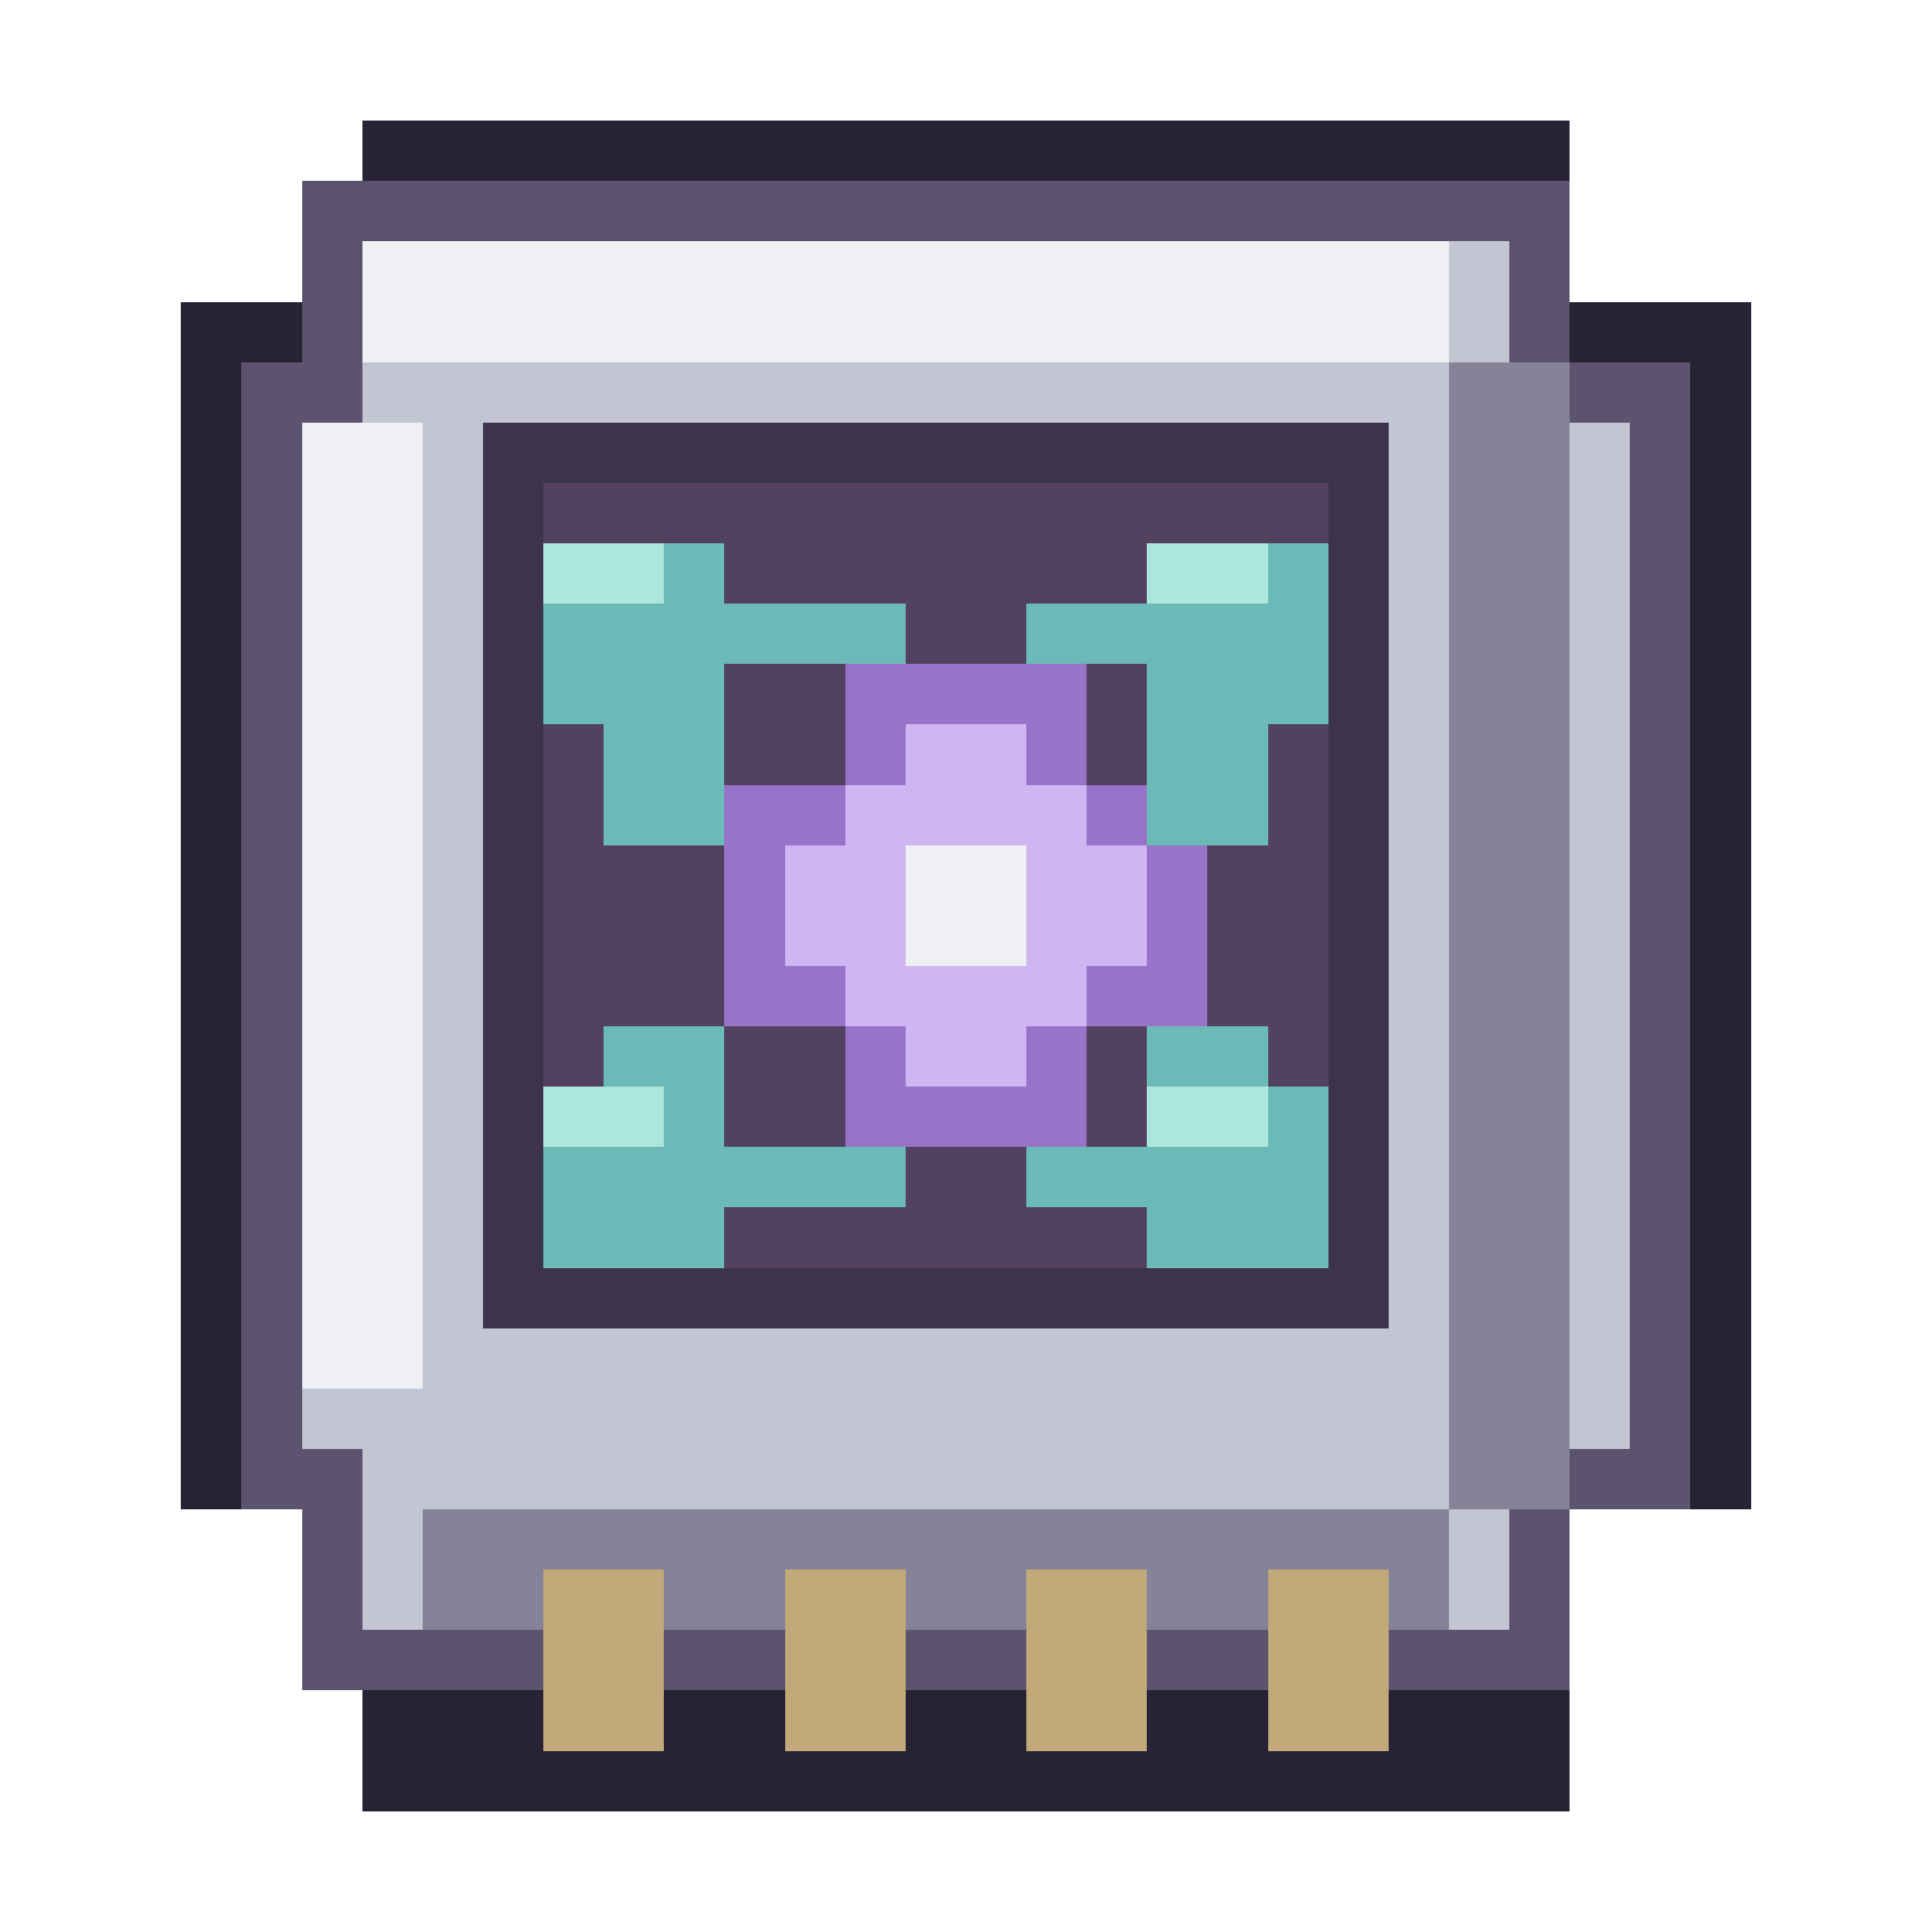
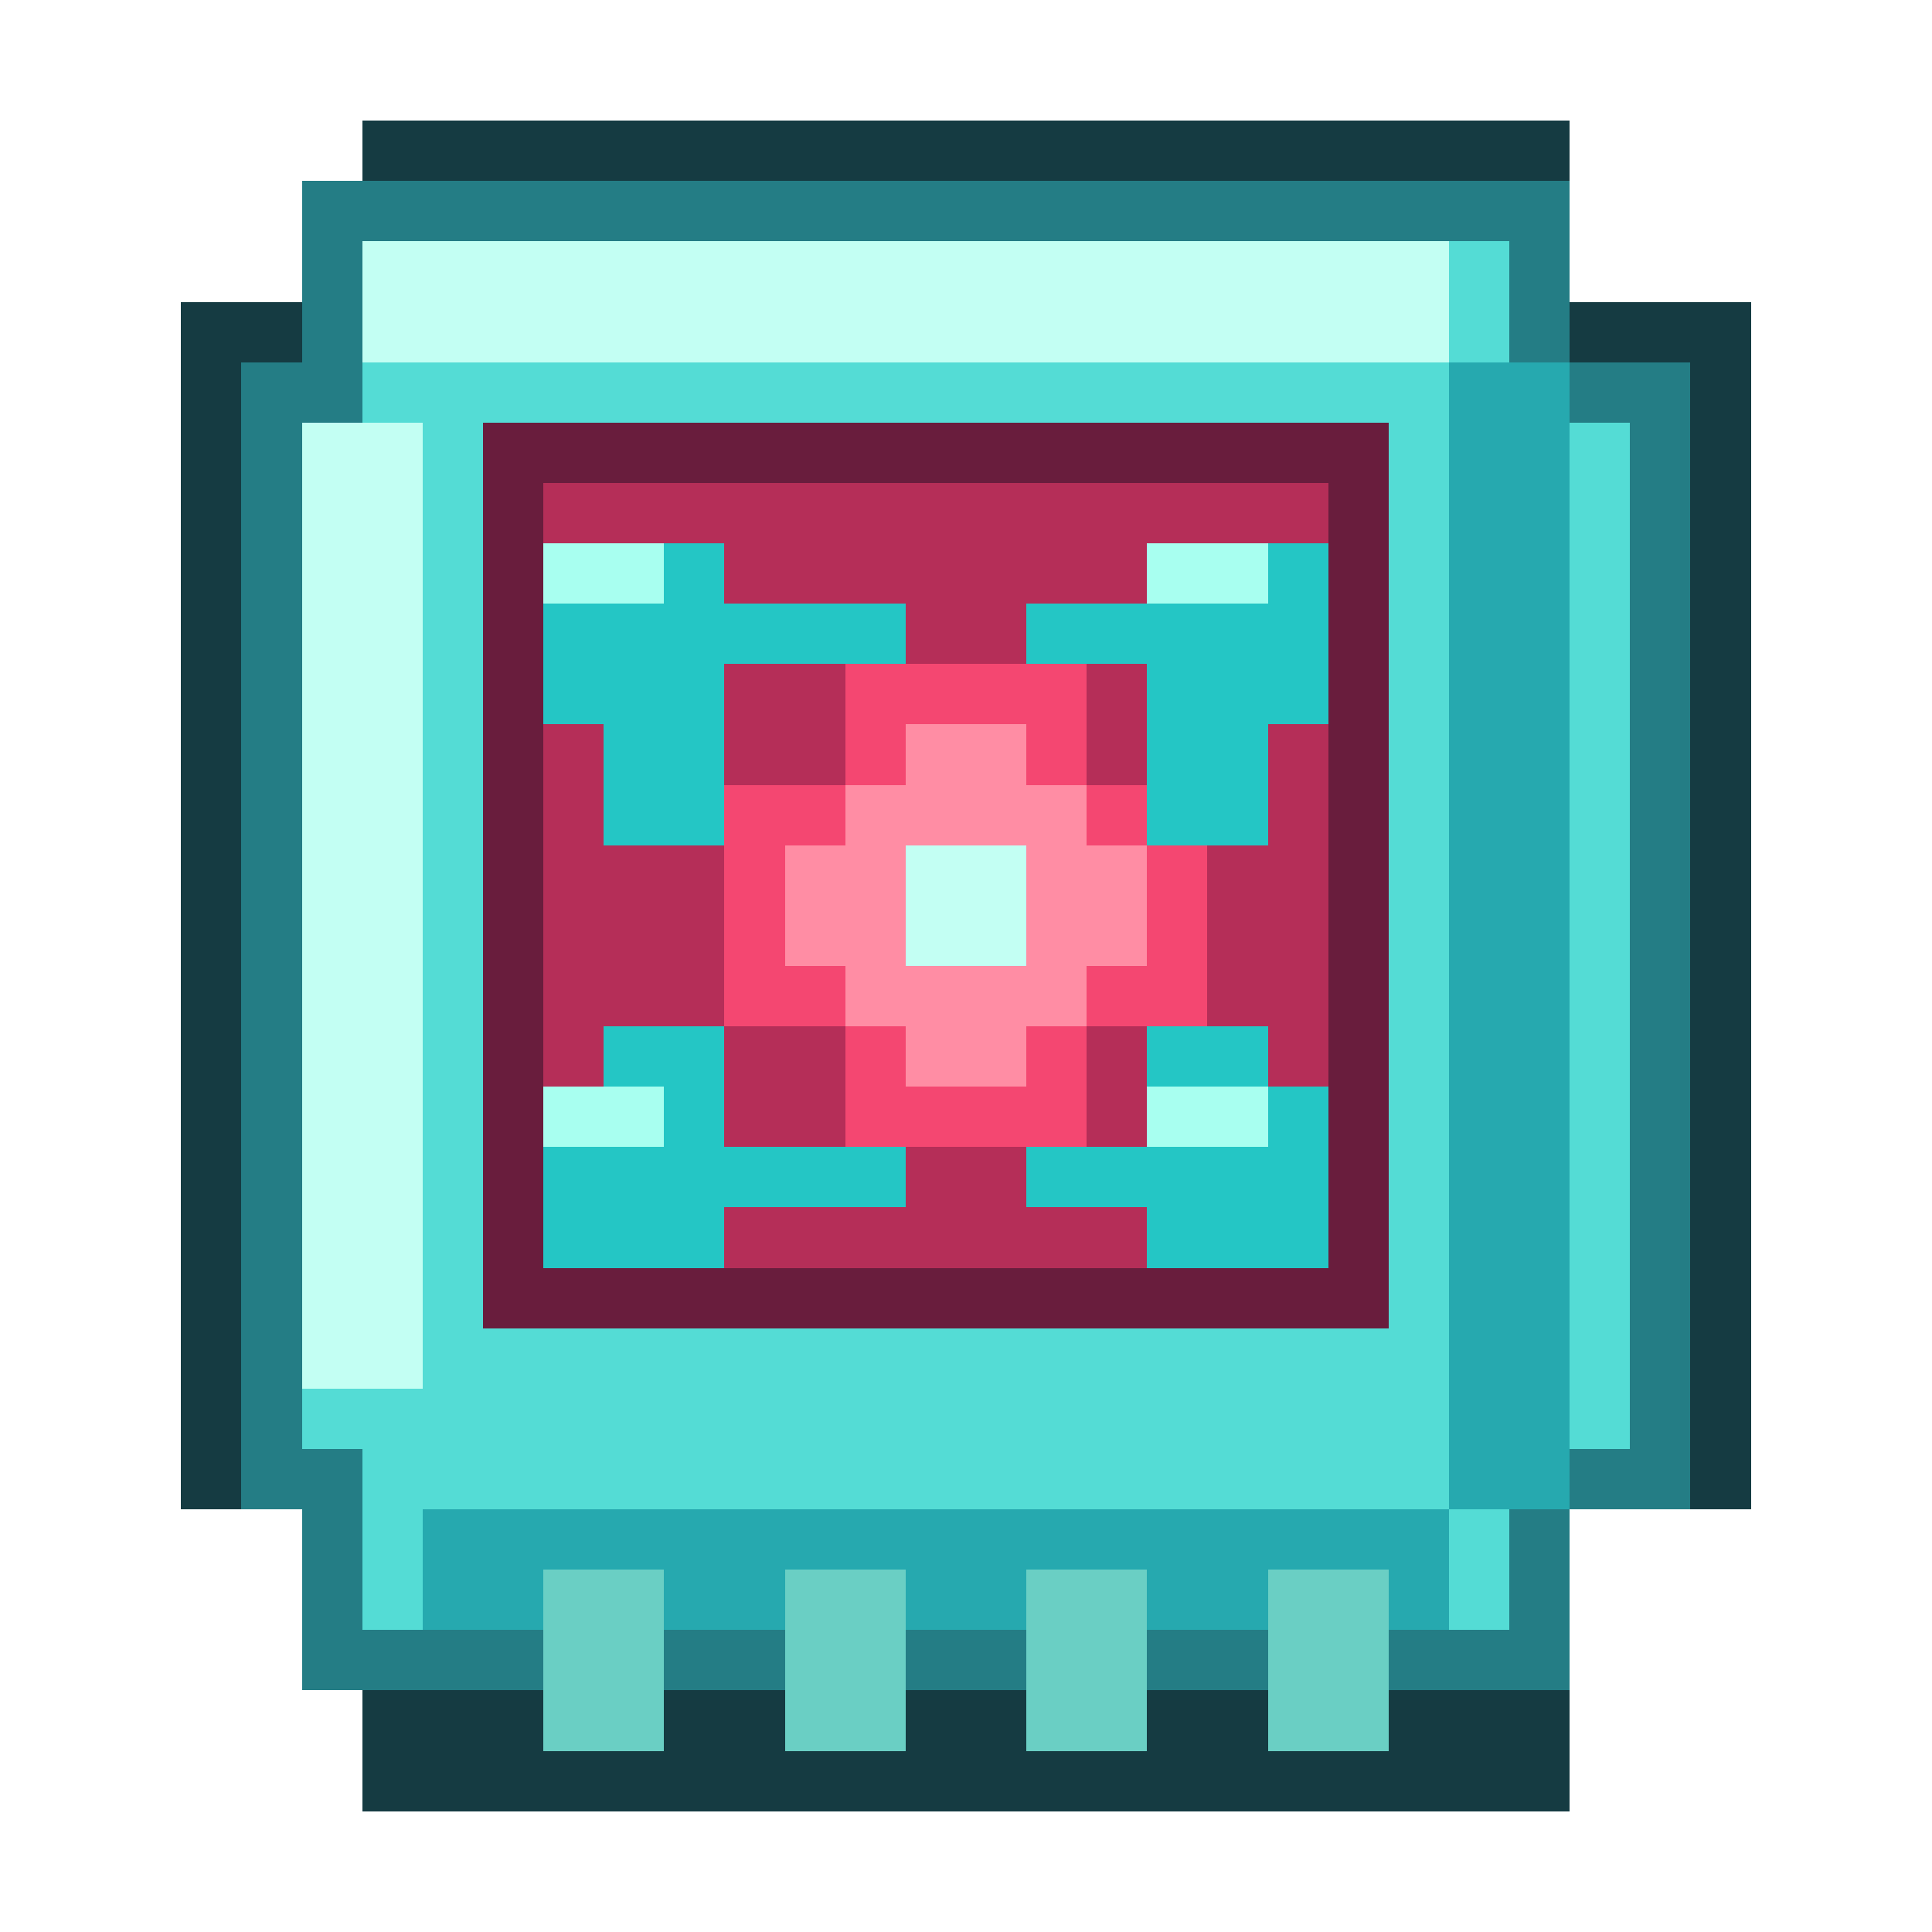
<svg xmlns="http://www.w3.org/2000/svg" width="32" height="32" viewBox="0 0 32 32" shape-rendering="crispEdges">
-   <rect x="6" y="2" width="20" height="28" fill="#272334" />
-   <rect x="3" y="5" width="26" height="20" fill="#272334" />
-   <rect x="5" y="3" width="21" height="25" fill="#5C536F" />
-   <rect x="4" y="6" width="24" height="19" fill="#5C536F" />
-   <rect x="6" y="4" width="19" height="23" fill="#C4C5D2" />
-   <rect x="5" y="7" width="22" height="17" fill="#C4C5D2" />
-   <rect x="6" y="4" width="18" height="2" fill="#EEF0F4" />
-   <rect x="5" y="7" width="2" height="16" fill="#EEF0F4" />
-   <rect x="24" y="6" width="2" height="19" fill="#858397" />
-   <rect x="7" y="25" width="17" height="2" fill="#858397" />
-   <rect x="8" y="7" width="15" height="15" fill="#3C344D" />
-   <rect x="9" y="8" width="13" height="13" fill="#524260" />
-   <rect x="9" y="26" width="2" height="3" fill="#C2A979" />
-   <rect x="13" y="26" width="2" height="3" fill="#C2A979" />
-   <rect x="17" y="26" width="2" height="3" fill="#C2A979" />
-   <rect x="21" y="26" width="2" height="3" fill="#C2A979" />
-   <rect x="14" y="11" width="4" height="8" fill="#9774CA" />
-   <rect x="12" y="13" width="8" height="4" fill="#9774CA" />
-   <rect x="14" y="13" width="4" height="4" fill="#CFB5F1" />
-   <rect x="10" y="10" width="2" height="4" fill="#6BBAB7" />
-   <rect x="10" y="10" width="5" height="1" fill="#6BBAB7" />
-   <rect x="19" y="10" width="2" height="4" fill="#6BBAB7" />
-   <rect x="17" y="10" width="4" height="1" fill="#6BBAB7" />
-   <rect x="10" y="17" width="2" height="3" fill="#6BBAB7" />
-   <rect x="10" y="19" width="5" height="1" fill="#6BBAB7" />
-   <rect x="19" y="17" width="2" height="3" fill="#6BBAB7" />
-   <rect x="17" y="19" width="4" height="1" fill="#6BBAB7" />
-   <rect x="9" y="9" width="3" height="3" fill="#6BBAB7" />
-   <rect x="9" y="9" width="2" height="1" fill="#ADE7DB" />
-   <rect x="19" y="9" width="3" height="3" fill="#6BBAB7" />
-   <rect x="19" y="9" width="2" height="1" fill="#ADE7DB" />
-   <rect x="9" y="18" width="3" height="3" fill="#6BBAB7" />
-   <rect x="9" y="18" width="2" height="1" fill="#ADE7DB" />
-   <rect x="19" y="18" width="3" height="3" fill="#6BBAB7" />
-   <rect x="19" y="18" width="2" height="1" fill="#ADE7DB" />
-   <rect x="15" y="12" width="2" height="6" fill="#CFB5F1" />
-   <rect x="13" y="14" width="6" height="2" fill="#CFB5F1" />
-   <rect x="15" y="14" width="2" height="2" fill="#EEF0F4" />
+   <rect x="6" y="2" width="20" height="28" fill="#153B42" />
+   <rect x="3" y="5" width="26" height="20" fill="#153B42" />
+   <rect x="5" y="3" width="21" height="25" fill="#247D85" />
+   <rect x="4" y="6" width="24" height="19" fill="#247D85" />
+   <rect x="6" y="4" width="19" height="23" fill="#54DCD5" />
+   <rect x="5" y="7" width="22" height="17" fill="#54DCD5" />
+   <rect x="6" y="4" width="18" height="2" fill="#C3FFF3" />
+   <rect x="5" y="7" width="2" height="16" fill="#C3FFF3" />
+   <rect x="24" y="6" width="2" height="19" fill="#26A9AF" />
+   <rect x="7" y="25" width="17" height="2" fill="#26A9AF" />
+   <rect x="8" y="7" width="15" height="15" fill="#691D3D" />
+   <rect x="9" y="8" width="13" height="13" fill="#B52E58" />
+   <rect x="9" y="26" width="2" height="3" fill="#6ACFC4" />
+   <rect x="13" y="26" width="2" height="3" fill="#6ACFC4" />
+   <rect x="17" y="26" width="2" height="3" fill="#6ACFC4" />
+   <rect x="21" y="26" width="2" height="3" fill="#6ACFC4" />
+   <rect x="14" y="11" width="4" height="8" fill="#F44771" />
+   <rect x="12" y="13" width="8" height="4" fill="#F44771" />
+   <rect x="14" y="13" width="4" height="4" fill="#FF8DA4" />
+   <rect x="10" y="10" width="2" height="4" fill="#24C6C5" />
+   <rect x="10" y="10" width="5" height="1" fill="#24C6C5" />
+   <rect x="19" y="10" width="2" height="4" fill="#24C6C5" />
+   <rect x="17" y="10" width="4" height="1" fill="#24C6C5" />
+   <rect x="10" y="17" width="2" height="3" fill="#24C6C5" />
+   <rect x="10" y="19" width="5" height="1" fill="#24C6C5" />
+   <rect x="19" y="17" width="2" height="3" fill="#24C6C5" />
+   <rect x="17" y="19" width="4" height="1" fill="#24C6C5" />
+   <rect x="9" y="9" width="3" height="3" fill="#24C6C5" />
+   <rect x="9" y="9" width="2" height="1" fill="#A8FFF0" />
+   <rect x="19" y="9" width="3" height="3" fill="#24C6C5" />
+   <rect x="19" y="9" width="2" height="1" fill="#A8FFF0" />
+   <rect x="9" y="18" width="3" height="3" fill="#24C6C5" />
+   <rect x="9" y="18" width="2" height="1" fill="#A8FFF0" />
+   <rect x="19" y="18" width="3" height="3" fill="#24C6C5" />
+   <rect x="19" y="18" width="2" height="1" fill="#A8FFF0" />
+   <rect x="15" y="12" width="2" height="6" fill="#FF8DA4" />
+   <rect x="13" y="14" width="6" height="2" fill="#FF8DA4" />
+   <rect x="15" y="14" width="2" height="2" fill="#C3FFF3" />
</svg>
